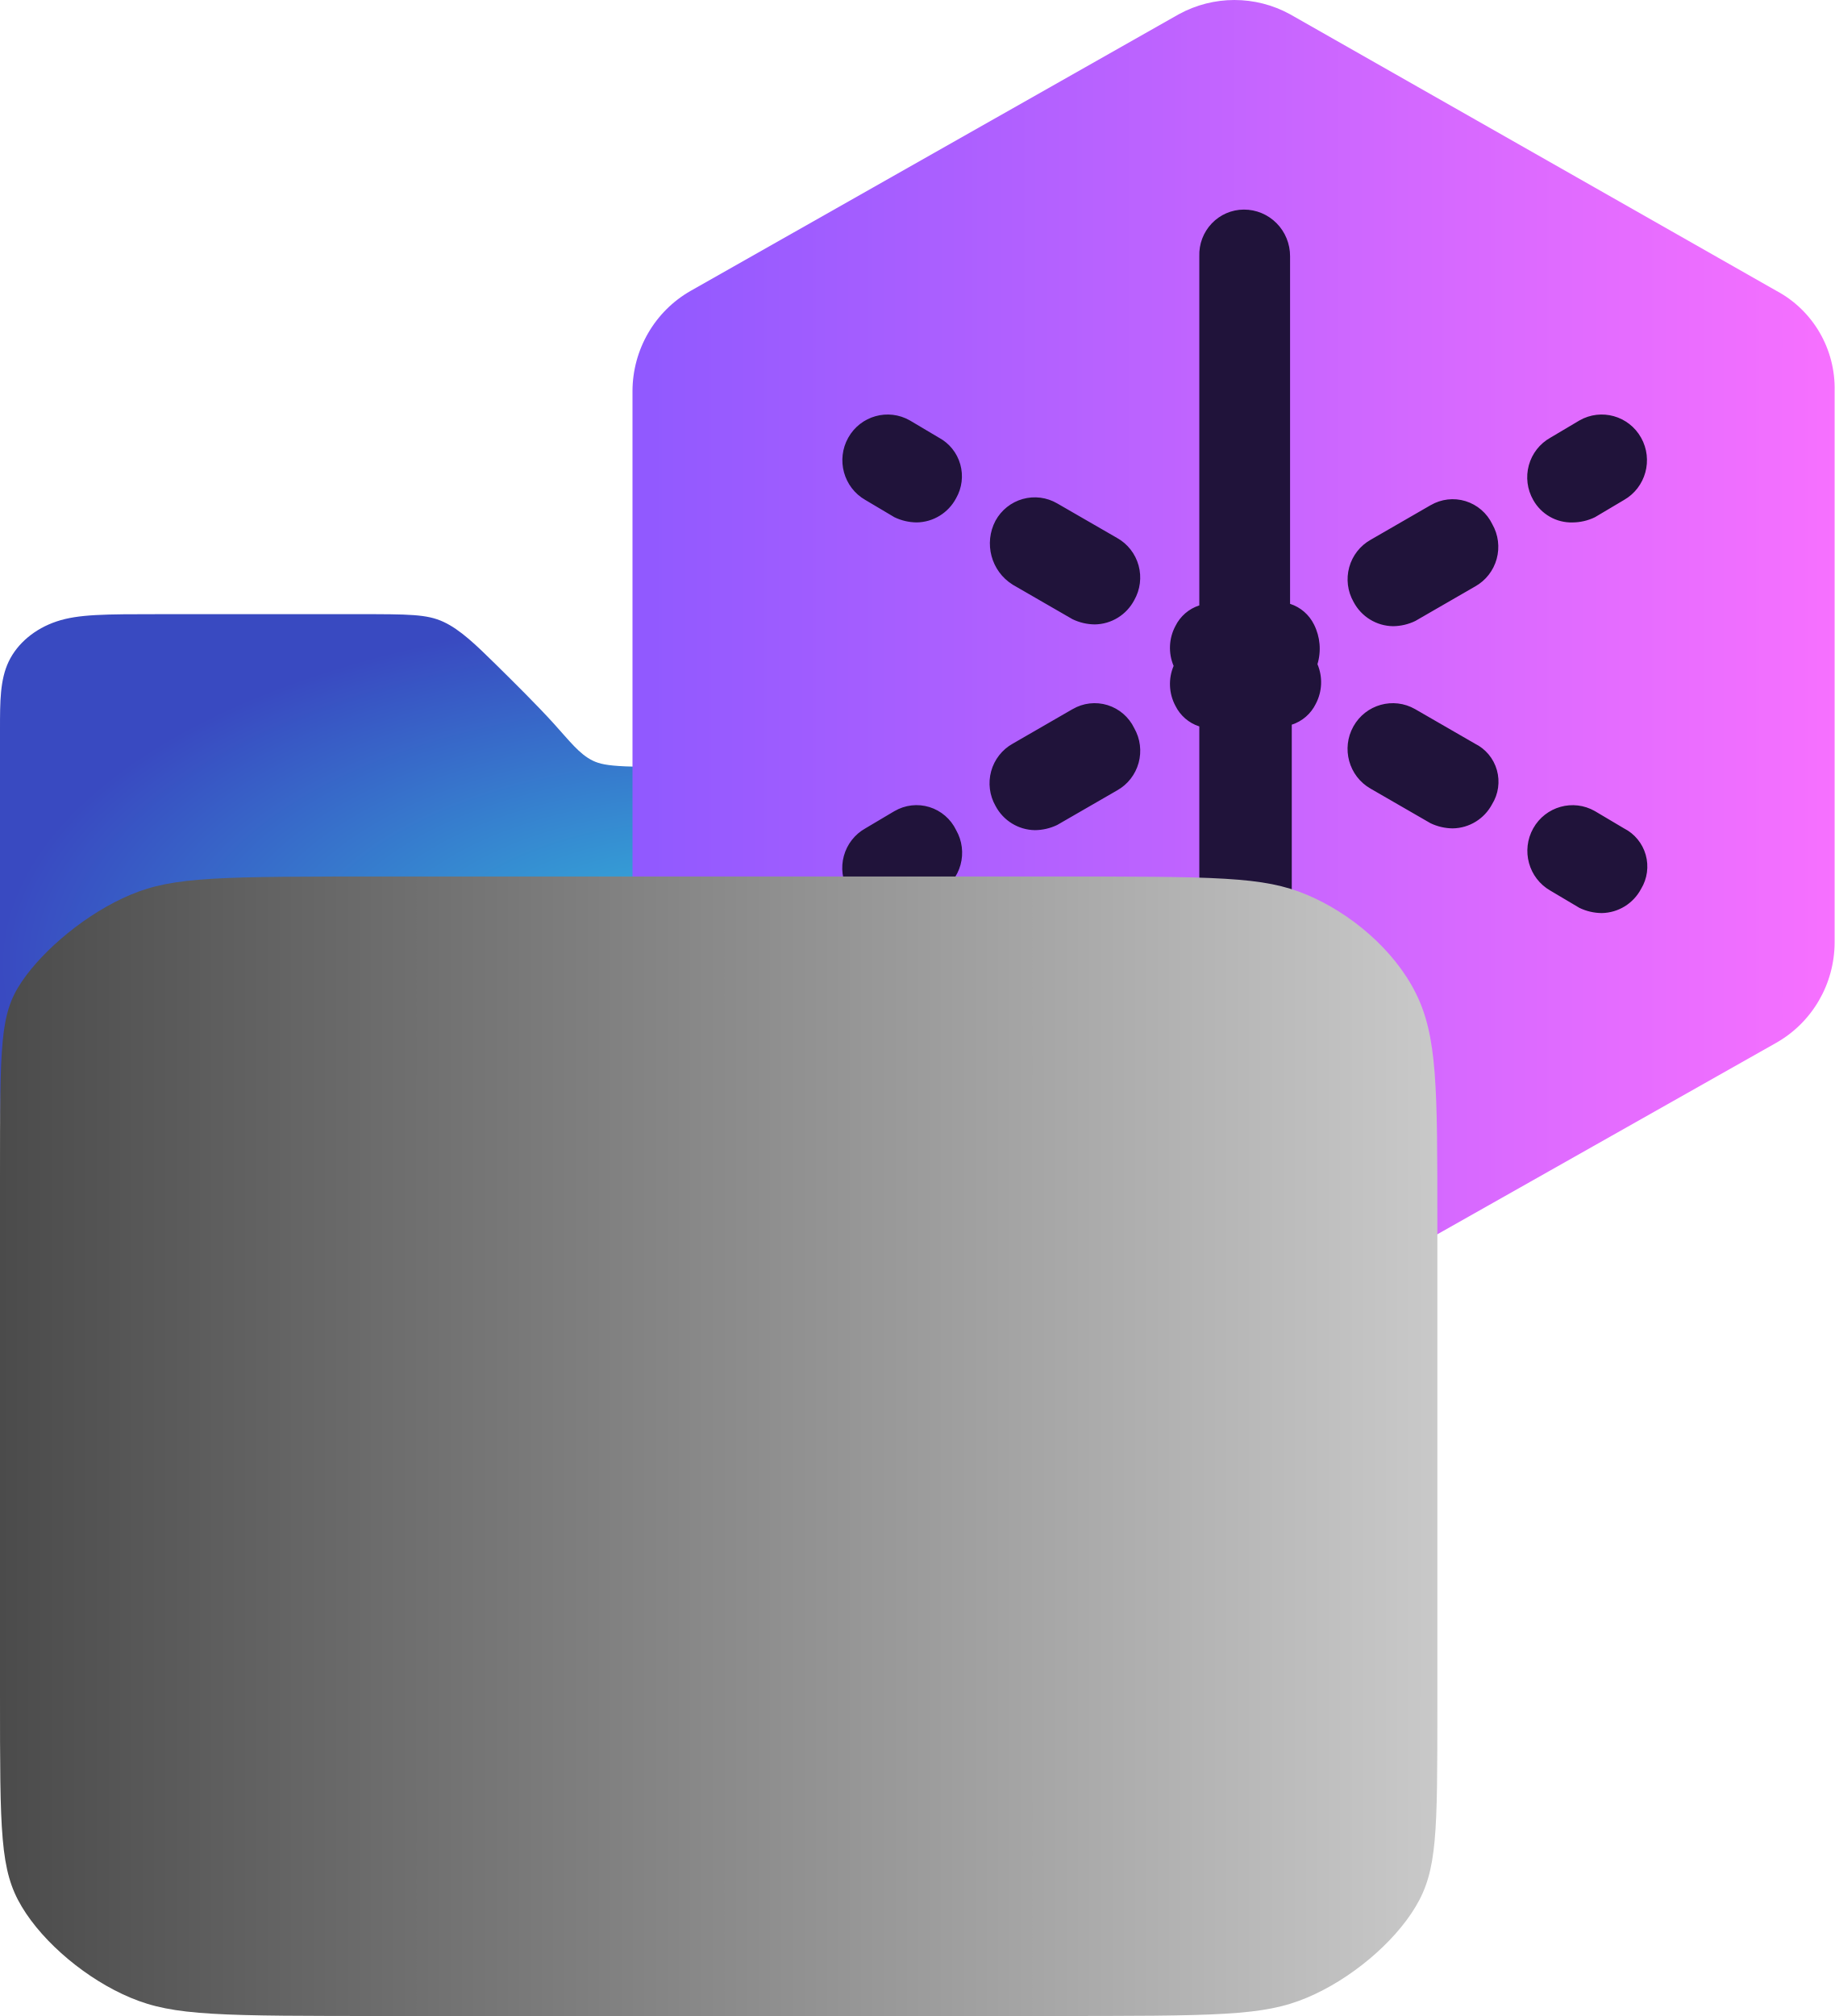
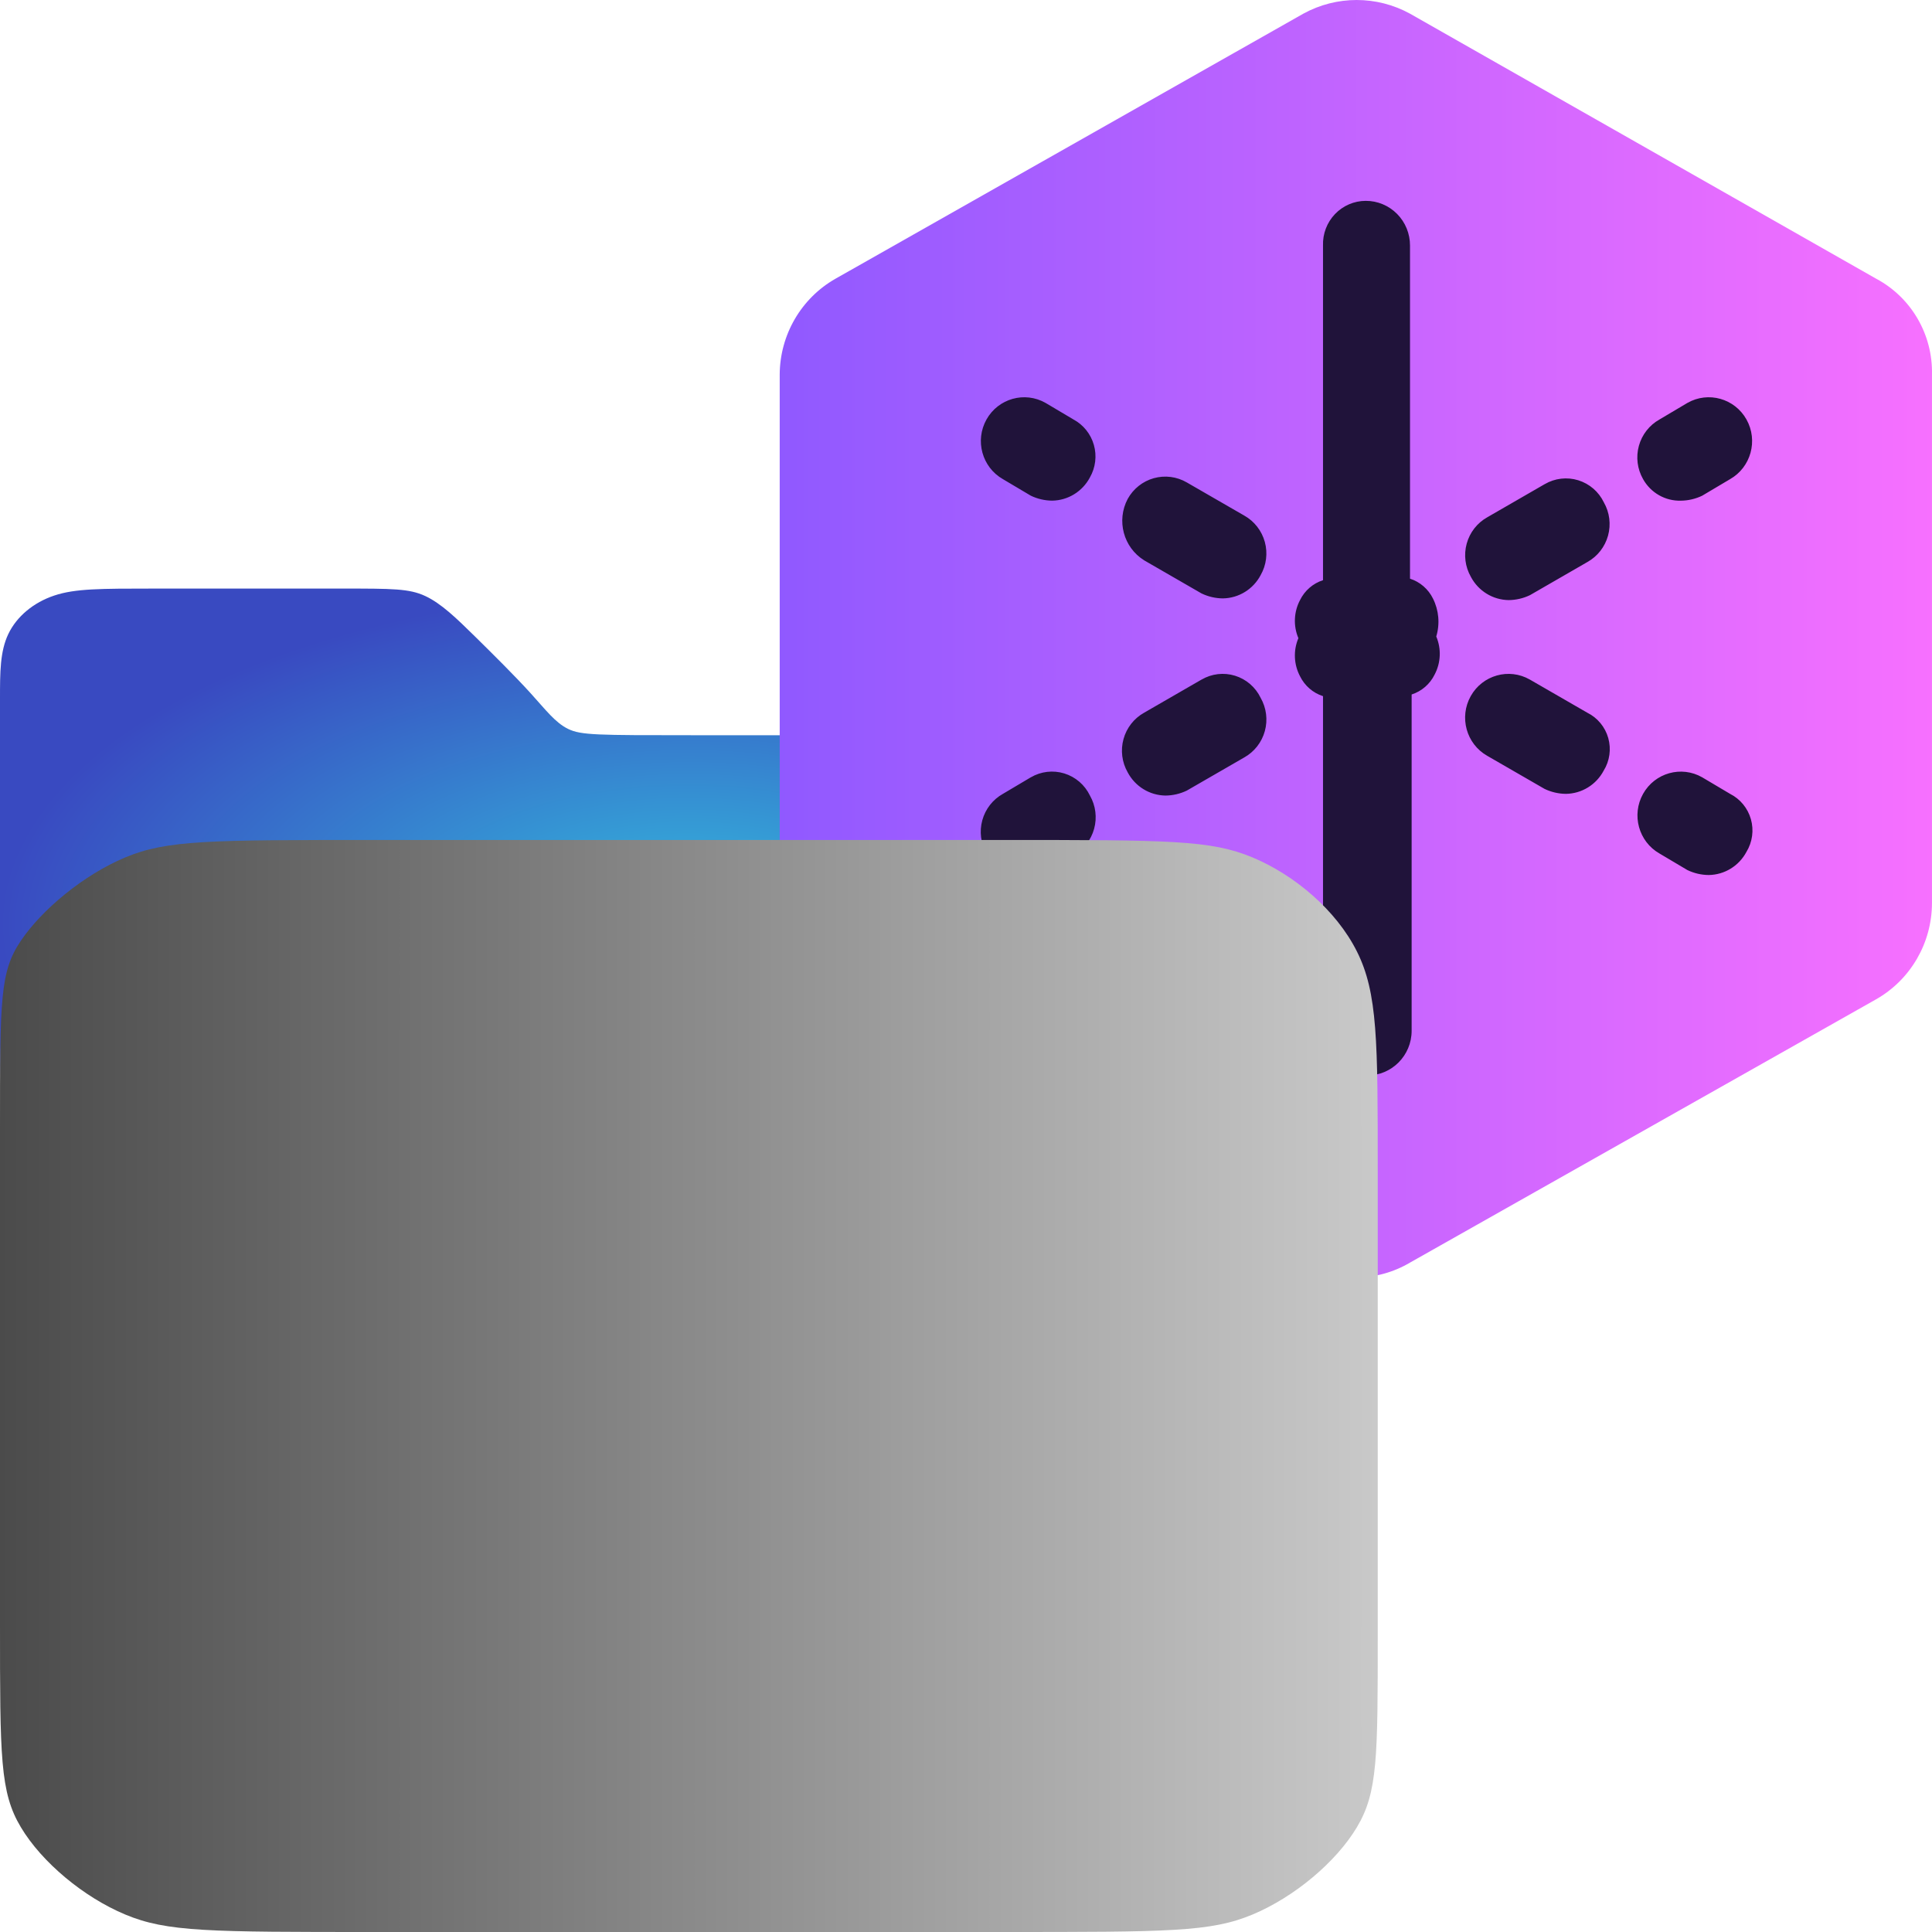
- <svg xmlns="http://www.w3.org/2000/svg" xmlns:xlink="http://www.w3.org/1999/xlink" data-name="Layer 1" viewBox="0 0 70.202 77.126" version="1.1" id="svg31" width="70.202" height="77.126">
+ <svg xmlns="http://www.w3.org/2000/svg" xmlns:xlink="http://www.w3.org/1999/xlink" data-name="Layer 1" viewBox="0 0 77.126 77.126" version="1.1" id="svg31" width="77.126" height="77.126">
  <defs id="defs25">
    <linearGradient id="linearGradient1378">
      <stop style="stop-color:#33bbdd;stop-opacity:1;" offset="0" id="stop1374" />
      <stop style="stop-color:#394ac1;stop-opacity:1;" offset="1" id="stop1376" />
    </linearGradient>
    <linearGradient id="linearGradient1354">
      <stop style="stop-color:#4b4b4b;stop-opacity:1;" offset="0" id="stop1350" />
      <stop style="stop-color:#c9c9c9;stop-opacity:1;" offset="1" id="stop1352" />
    </linearGradient>
    <linearGradient id="a" x1="460.66" y1="-120.15" x2="449.39" y2="-109.49" gradientTransform="matrix(1,0,0,-1,-389,-47.01)" gradientUnits="userSpaceOnUse">
      <stop offset="0" stop-color="#054096" stop-opacity=".5" id="stop2" />
      <stop offset=".1" stop-color="#173ba1" stop-opacity=".44" id="stop4" />
      <stop offset=".29" stop-color="#3434b3" stop-opacity=".33" id="stop6" />
      <stop offset=".49" stop-color="#482ec1" stop-opacity=".22" id="stop8" />
      <stop offset=".68" stop-color="#552bc8" stop-opacity=".11" id="stop10" />
      <stop offset=".86" stop-color="#592acb" stop-opacity="0" id="stop12" />
    </linearGradient>
-     <linearGradient id="b" x1="3.39" y1="42.56" x2="73.6" y2="42.56" gradientTransform="matrix(0.6552506,0,0,-0.6612572,21.98083,53.64486)" gradientUnits="userSpaceOnUse">
+     <linearGradient id="b" x1="3.39" y1="42.56" x2="73.6" y2="42.56" gradientTransform="matrix(0.6552506,0,0,-0.6612572,28.90483,53.64486)" gradientUnits="userSpaceOnUse">
      <stop offset="0" stop-color="#9059ff" id="stop15" />
      <stop offset="1" stop-color="#f770ff" id="stop17" />
    </linearGradient>
    <linearGradient id="c" x1="40.92" y1="20.28" x2="81.59" y2="3.07" gradientTransform="matrix(1,0,0,-1,0,82.99)" gradientUnits="userSpaceOnUse">
      <stop offset="0" stop-color="#54ffbd" id="stop20" />
      <stop offset="1" stop-color="#0df" id="stop22" />
    </linearGradient>
    <linearGradient xlink:href="#linearGradient1354" id="linearGradient1356" x1="0" y1="55.329" x2="55" y2="55.329" gradientUnits="userSpaceOnUse" />
    <radialGradient xlink:href="#linearGradient1378" id="radialGradient1380" cx="27.5" cy="36.877" fx="27.5" fy="36.877" r="27.5" gradientTransform="matrix(1,0,0,0.4865903,0,18.93297)" gradientUnits="userSpaceOnUse" />
  </defs>
  <g id="layer1" style="display:inline">
    <path style="display:inline;fill:url(#radialGradient1380);fill-opacity:1;stroke-width:0.915" d="M 0,32.577 C 0,30.208 0,28.943 0,27.892 0,26.842 0,26.006 0.333,25.308 0.667,24.611 1.333,24.053 2.167,23.774 3.001,23.496 4.001,23.496 6.168,23.496 c 2.167,0 5.5,0 7.5,0 2,0 2.667,0 3.305,0.296 0.638,0.296 1.248,0.888 1.985,1.613 0.737,0.725 1.6,1.582 2.218,2.262 0.618,0.68 0.99,1.182 1.504,1.432 0.514,0.251 1.168,0.251 4.912,0.251 3.744,0 10.577,0 14.827,0 4.25,0 5.917,0 7.583,0.697 1.667,0.697 3.333,2.091 4.166,3.485 C 55,34.926 55,36.32 55,38.411 c 0,2.091 0,4.879 -0.833,6.969 -0.833,2.09 -2.5,3.484 -10.833,4.181 C 35.001,50.258 20.001,50.258 5,50.258 3.333,48.864 1.668,47.471 0.834,46.077 0,44.683 0,43.29 0,40.855 0,38.421 0,34.947 0,32.577 Z" id="path473" />
  </g>
  <g id="layer3" style="display:inline">
-     <path d="M 67.973,11.126 49.364,0.546 a 4.462,4.503 0 0 0 -4.259,0 L 26.43,11.126 a 4.377,4.417 0 0 0 -2.228,3.835 v 21.094 a 4.298,4.338 0 0 0 2.228,3.835 l 18.609,10.514 a 4.122,4.159 0 0 0 2.162,0.595 4.298,4.338 0 0 0 2.162,-0.595 L 67.973,39.891 a 4.377,4.417 0 0 0 2.228,-3.835 V 14.961 a 4.18,4.219 0 0 0 -2.228,-3.835 z" fill="url(#b)" id="path27" style="display:inline;fill:url(#b);stroke-width:0.658" />
-     <path d="m 34.227,31.03 -1.114,0.661 a 1.717,1.732 0 0 0 -0.655,2.381 1.736,1.752 0 0 0 1.507,0.926 2.018,2.037 0 0 0 0.852,-0.198 l 1.114,-0.661 a 1.717,1.732 0 0 0 0.655,-2.381 1.684,1.699 0 0 0 -2.359,-0.727 z m 6.815,-3.901 -2.293,1.323 a 1.717,1.732 0 0 0 -0.655,2.381 1.736,1.752 0 0 0 1.507,0.926 2.018,2.037 0 0 0 0.852,-0.198 l 2.293,-1.323 a 1.717,1.732 0 0 0 0.655,-2.381 1.684,1.699 0 0 0 -2.359,-0.727 z m 9.239,-3.234 A 1.546,1.561 0 0 0 49.364,23.101 V 9.804 A 1.763,1.779 0 0 0 47.595,8.018 1.71,1.726 0 0 0 45.891,9.804 V 23.161 a 1.546,1.561 0 0 0 -0.917,0.794 1.743,1.759 0 0 0 -0.066,1.521 1.743,1.759 0 0 0 0.066,1.521 1.546,1.561 0 0 0 0.917,0.794 v 13.357 a 1.769,1.785 0 0 0 3.538,0 V 27.724 a 1.546,1.561 0 0 0 0.917,-0.794 1.743,1.759 0 0 0 0.066,-1.521 2.018,2.037 0 0 0 -0.131,-1.514 z m 4.462,-4.569 -2.293,1.323 a 1.717,1.732 0 0 0 -0.655,2.381 1.736,1.752 0 0 0 1.507,0.926 2.018,2.037 0 0 0 0.852,-0.198 l 2.293,-1.323 a 1.717,1.732 0 0 0 0.655,-2.381 1.684,1.699 0 0 0 -2.359,-0.727 z m 5.432,0.661 a 2.018,2.037 0 0 0 0.852,-0.198 l 1.114,-0.661 A 1.731,1.747 0 1 0 60.437,16.085 l -1.114,0.661 a 1.717,1.732 0 0 0 -0.655,2.381 1.677,1.693 0 0 0 1.507,0.86 z m 1.966,11.704 -1.114,-0.661 a 1.731,1.747 0 0 0 -1.704,3.042 l 1.114,0.661 a 2.018,2.037 0 0 0 0.852,0.198 1.736,1.752 0 0 0 1.507,-0.926 1.618,1.633 0 0 0 -0.655,-2.314 z m -5.701,-3.24 -2.293,-1.323 a 1.731,1.747 0 1 0 -1.704,3.042 l 2.293,1.323 a 2.018,2.037 0 0 0 0.852,0.198 1.736,1.752 0 0 0 1.507,-0.926 1.605,1.62 0 0 0 -0.655,-2.314 z m -17.692,-6.084 2.293,1.323 a 2.018,2.037 0 0 0 0.852,0.198 1.736,1.752 0 0 0 1.507,-0.926 1.717,1.732 0 0 0 -0.655,-2.381 l -2.293,-1.323 a 1.717,1.732 0 0 0 -2.359,0.661 1.835,1.852 0 0 0 0.655,2.447 z m -2.818,-5.621 -1.114,-0.661 a 1.731,1.747 0 1 0 -1.704,3.042 l 1.114,0.661 a 2.018,2.037 0 0 0 0.852,0.198 1.736,1.752 0 0 0 1.507,-0.926 1.658,1.673 0 0 0 -0.655,-2.314 z" fill="#20133a" id="path29" style="display:inline;stroke-width:0.658" />
+     <path d="M 74.897,11.126 56.288,0.546 a 4.462,4.503 0 0 0 -4.259,0 L 33.354,11.126 a 4.377,4.417 0 0 0 -2.228,3.835 v 21.094 a 4.298,4.338 0 0 0 2.228,3.835 l 18.609,10.514 a 4.122,4.159 0 0 0 2.162,0.595 4.298,4.338 0 0 0 2.162,-0.595 L 74.897,39.891 a 4.377,4.417 0 0 0 2.228,-3.835 V 14.961 a 4.18,4.219 0 0 0 -2.228,-3.835 z" fill="url(#b)" id="path27" style="display:inline;fill:url(#b);stroke-width:0.658" />
+     <path d="m 41.151,31.03 -1.114,0.661 a 1.717,1.732 0 0 0 -0.655,2.381 1.736,1.752 0 0 0 1.507,0.926 2.018,2.037 0 0 0 0.852,-0.198 l 1.114,-0.661 a 1.717,1.732 0 0 0 0.655,-2.381 1.684,1.699 0 0 0 -2.359,-0.727 z m 6.815,-3.901 -2.293,1.323 a 1.717,1.732 0 0 0 -0.655,2.381 1.736,1.752 0 0 0 1.507,0.926 2.018,2.037 0 0 0 0.852,-0.198 l 2.293,-1.323 a 1.717,1.732 0 0 0 0.655,-2.381 1.684,1.699 0 0 0 -2.359,-0.727 z m 9.239,-3.234 A 1.546,1.561 0 0 0 56.288,23.101 V 9.804 A 1.763,1.779 0 0 0 54.519,8.018 1.71,1.726 0 0 0 52.815,9.804 V 23.161 a 1.546,1.561 0 0 0 -0.917,0.794 1.743,1.759 0 0 0 -0.066,1.521 1.743,1.759 0 0 0 0.066,1.521 1.546,1.561 0 0 0 0.917,0.794 v 13.357 a 1.769,1.785 0 0 0 3.538,0 V 27.724 a 1.546,1.561 0 0 0 0.917,-0.794 1.743,1.759 0 0 0 0.066,-1.521 2.018,2.037 0 0 0 -0.131,-1.514 z m 4.462,-4.569 -2.293,1.323 a 1.717,1.732 0 0 0 -0.655,2.381 1.736,1.752 0 0 0 1.507,0.926 2.018,2.037 0 0 0 0.852,-0.198 l 2.293,-1.323 a 1.717,1.732 0 0 0 0.655,-2.381 1.684,1.699 0 0 0 -2.359,-0.727 z m 5.432,0.661 a 2.018,2.037 0 0 0 0.852,-0.198 l 1.114,-0.661 A 1.731,1.747 0 1 0 67.361,16.085 l -1.114,0.661 a 1.717,1.732 0 0 0 -0.655,2.381 1.677,1.693 0 0 0 1.507,0.86 z m 1.966,11.704 -1.114,-0.661 a 1.731,1.747 0 0 0 -1.704,3.042 l 1.114,0.661 a 2.018,2.037 0 0 0 0.852,0.198 1.736,1.752 0 0 0 1.507,-0.926 1.618,1.633 0 0 0 -0.655,-2.314 z m -5.701,-3.24 -2.293,-1.323 a 1.731,1.747 0 1 0 -1.704,3.042 l 2.293,1.323 a 2.018,2.037 0 0 0 0.852,0.198 1.736,1.752 0 0 0 1.507,-0.926 1.605,1.62 0 0 0 -0.655,-2.314 z m -17.692,-6.084 2.293,1.323 a 2.018,2.037 0 0 0 0.852,0.198 1.736,1.752 0 0 0 1.507,-0.926 1.717,1.732 0 0 0 -0.655,-2.381 l -2.293,-1.323 a 1.717,1.732 0 0 0 -2.359,0.661 1.835,1.852 0 0 0 0.655,2.447 z m -2.818,-5.621 -1.114,-0.661 a 1.731,1.747 0 1 0 -1.704,3.042 l 1.114,0.661 a 2.018,2.037 0 0 0 0.852,0.198 1.736,1.752 0 0 0 1.507,-0.926 1.658,1.673 0 0 0 -0.655,-2.314 z" fill="#20133a" id="path29" style="display:inline;stroke-width:0.658" />
  </g>
  <g id="layer2" style="display:inline">
    <path style="display:inline;fill:url(#linearGradient1356);fill-opacity:1;fill-rule:evenodd;stroke-width:0.915;stroke-dasharray:none" d="M 0.834,72.945 C 0,71.551 0,70.157 0,64.824 0,59.49 0,50.217 0,45.042 0,39.867 0,38.79 0.833,37.555 1.667,36.319 3.333,34.925 5.001,34.228 6.668,33.532 8.334,33.532 15.001,33.532 c 6.667,0 18.333,0 25,0 6.667,0 8.333,0 10,0.697 1.667,0.697 3.333,2.091 4.166,3.751 C 55,39.641 55,41.567 55,46.742 c 0,5.175 0,13.598 0,18.507 0,4.909 0,6.303 -0.833,7.696 -0.833,1.393 -2.5,2.787 -4.166,3.484 C 48.334,77.126 46.668,77.126 40.001,77.126 c -6.667,0 -18.333,0 -25,0 -6.667,0 -8.333,0 -10,-0.697 C 3.334,75.733 1.668,74.339 0.834,72.945 Z" id="path311" />
  </g>
</svg>
